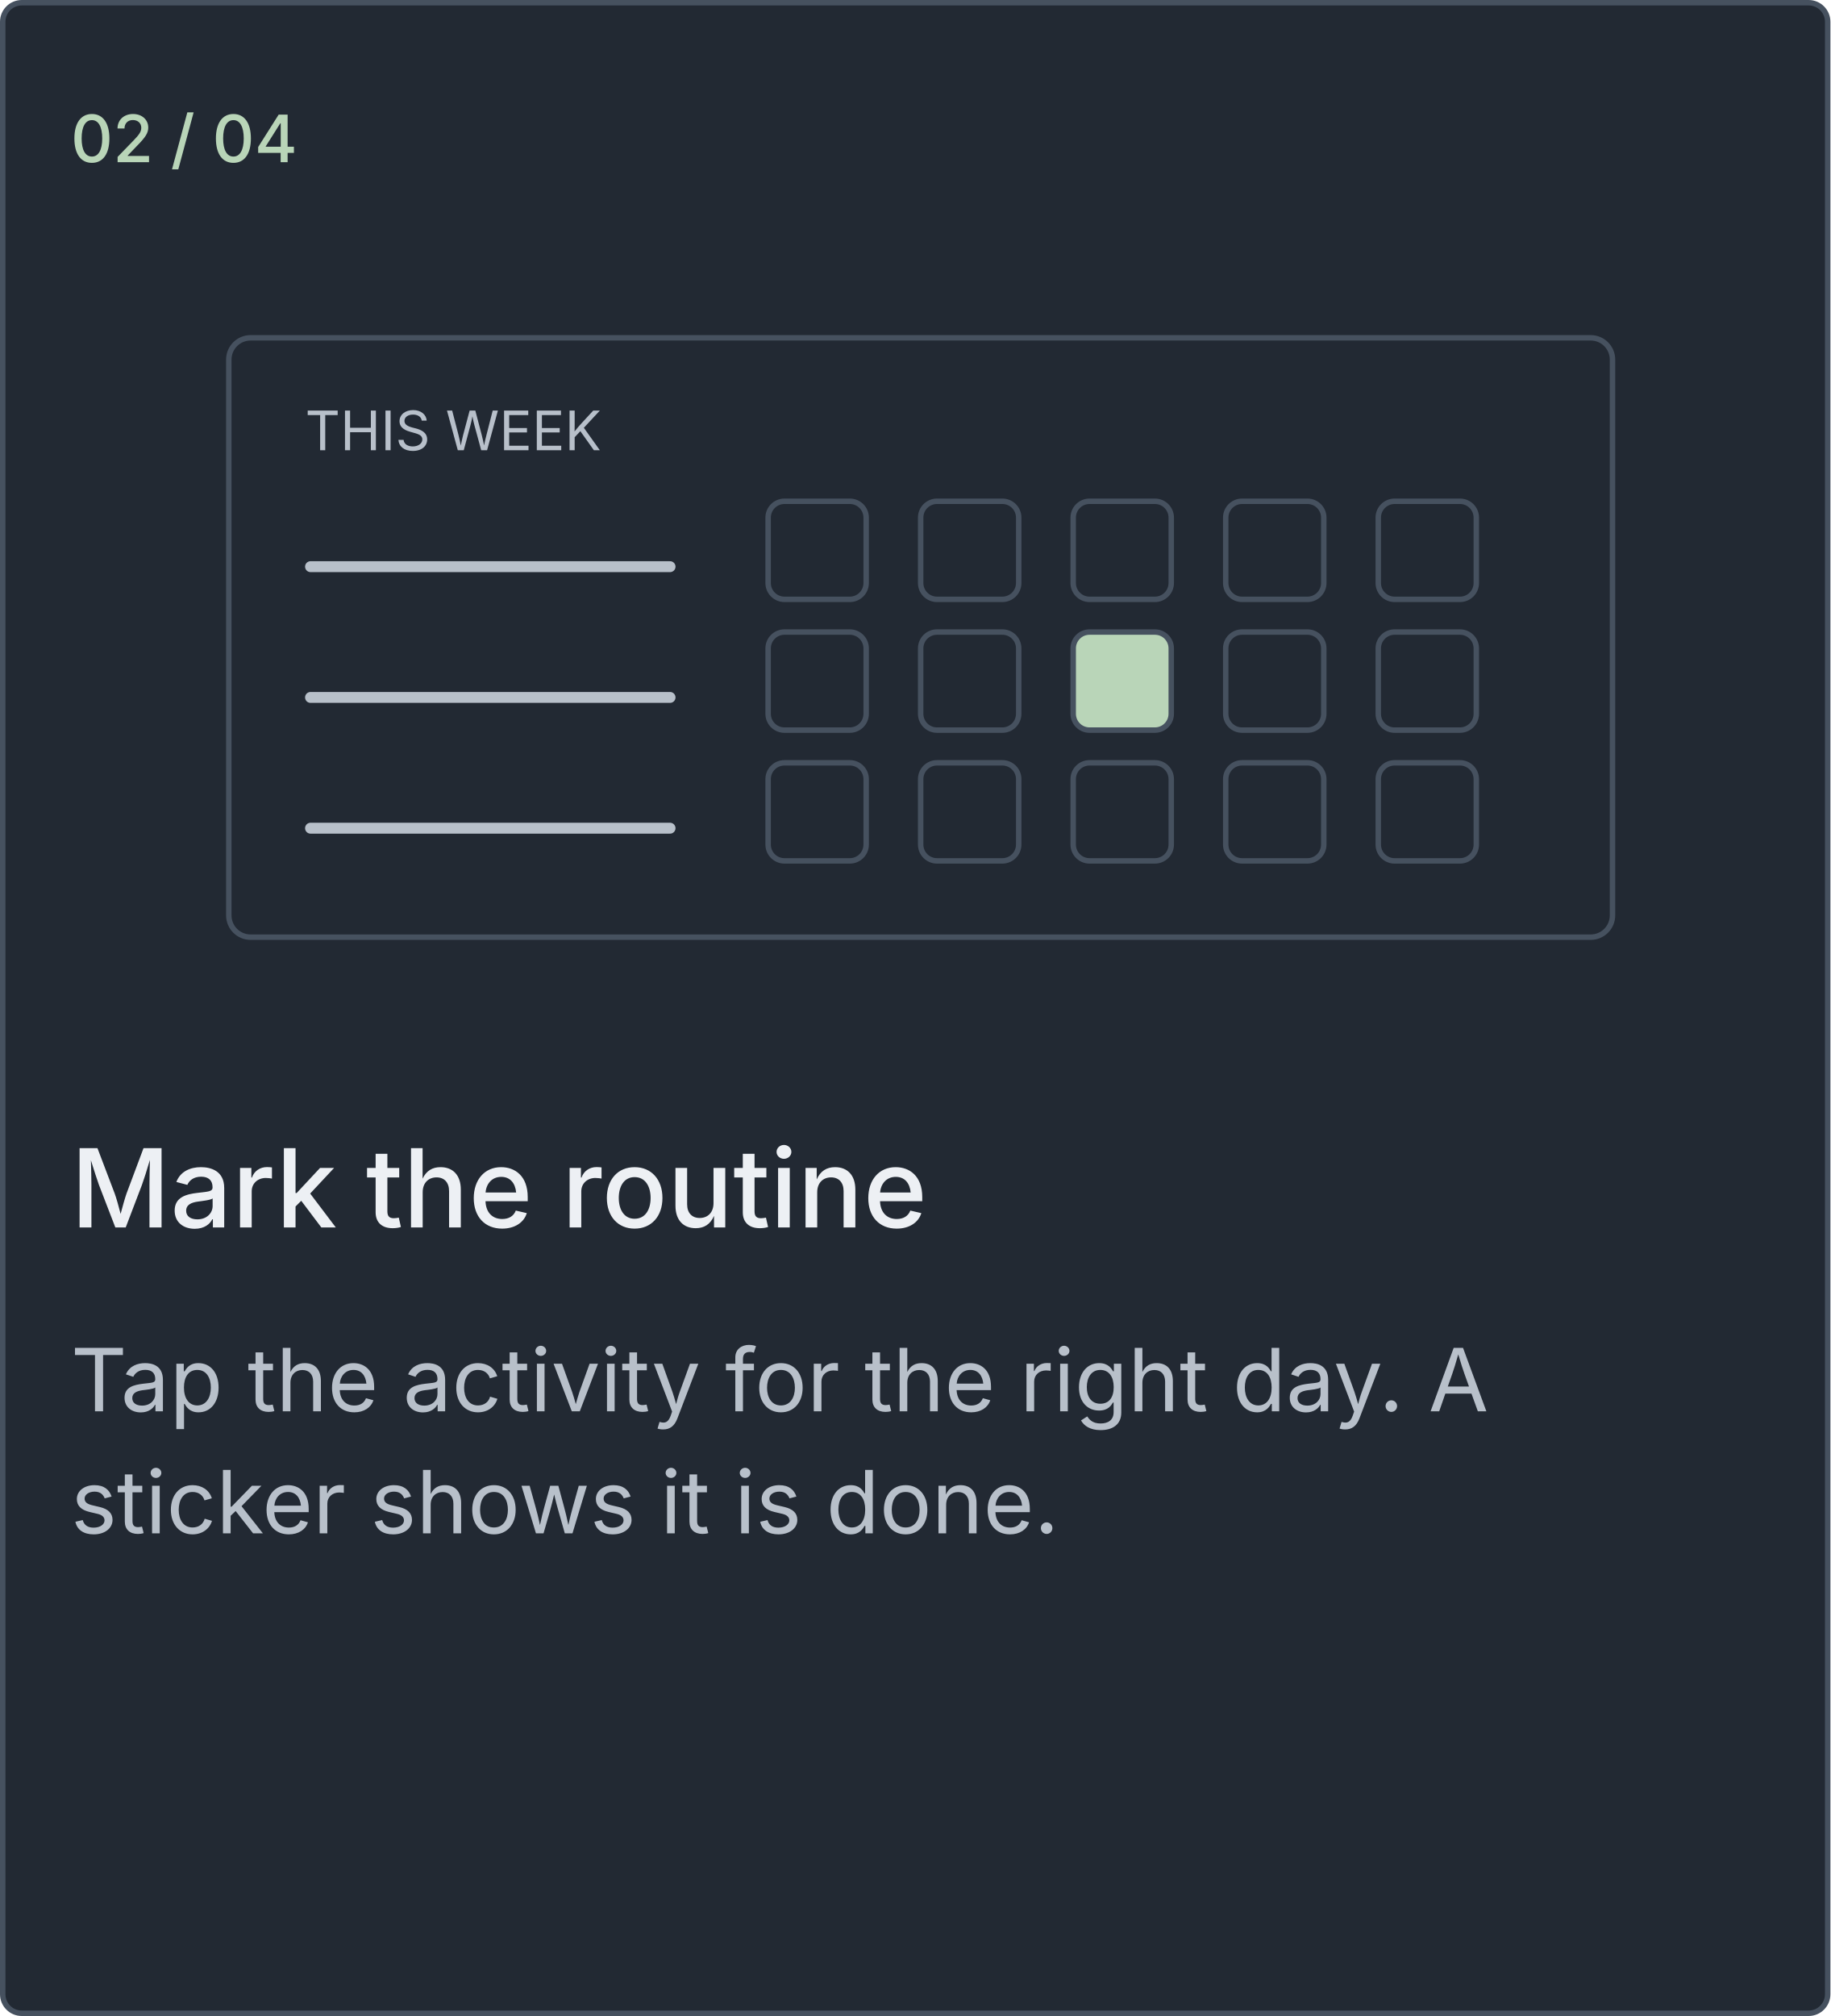
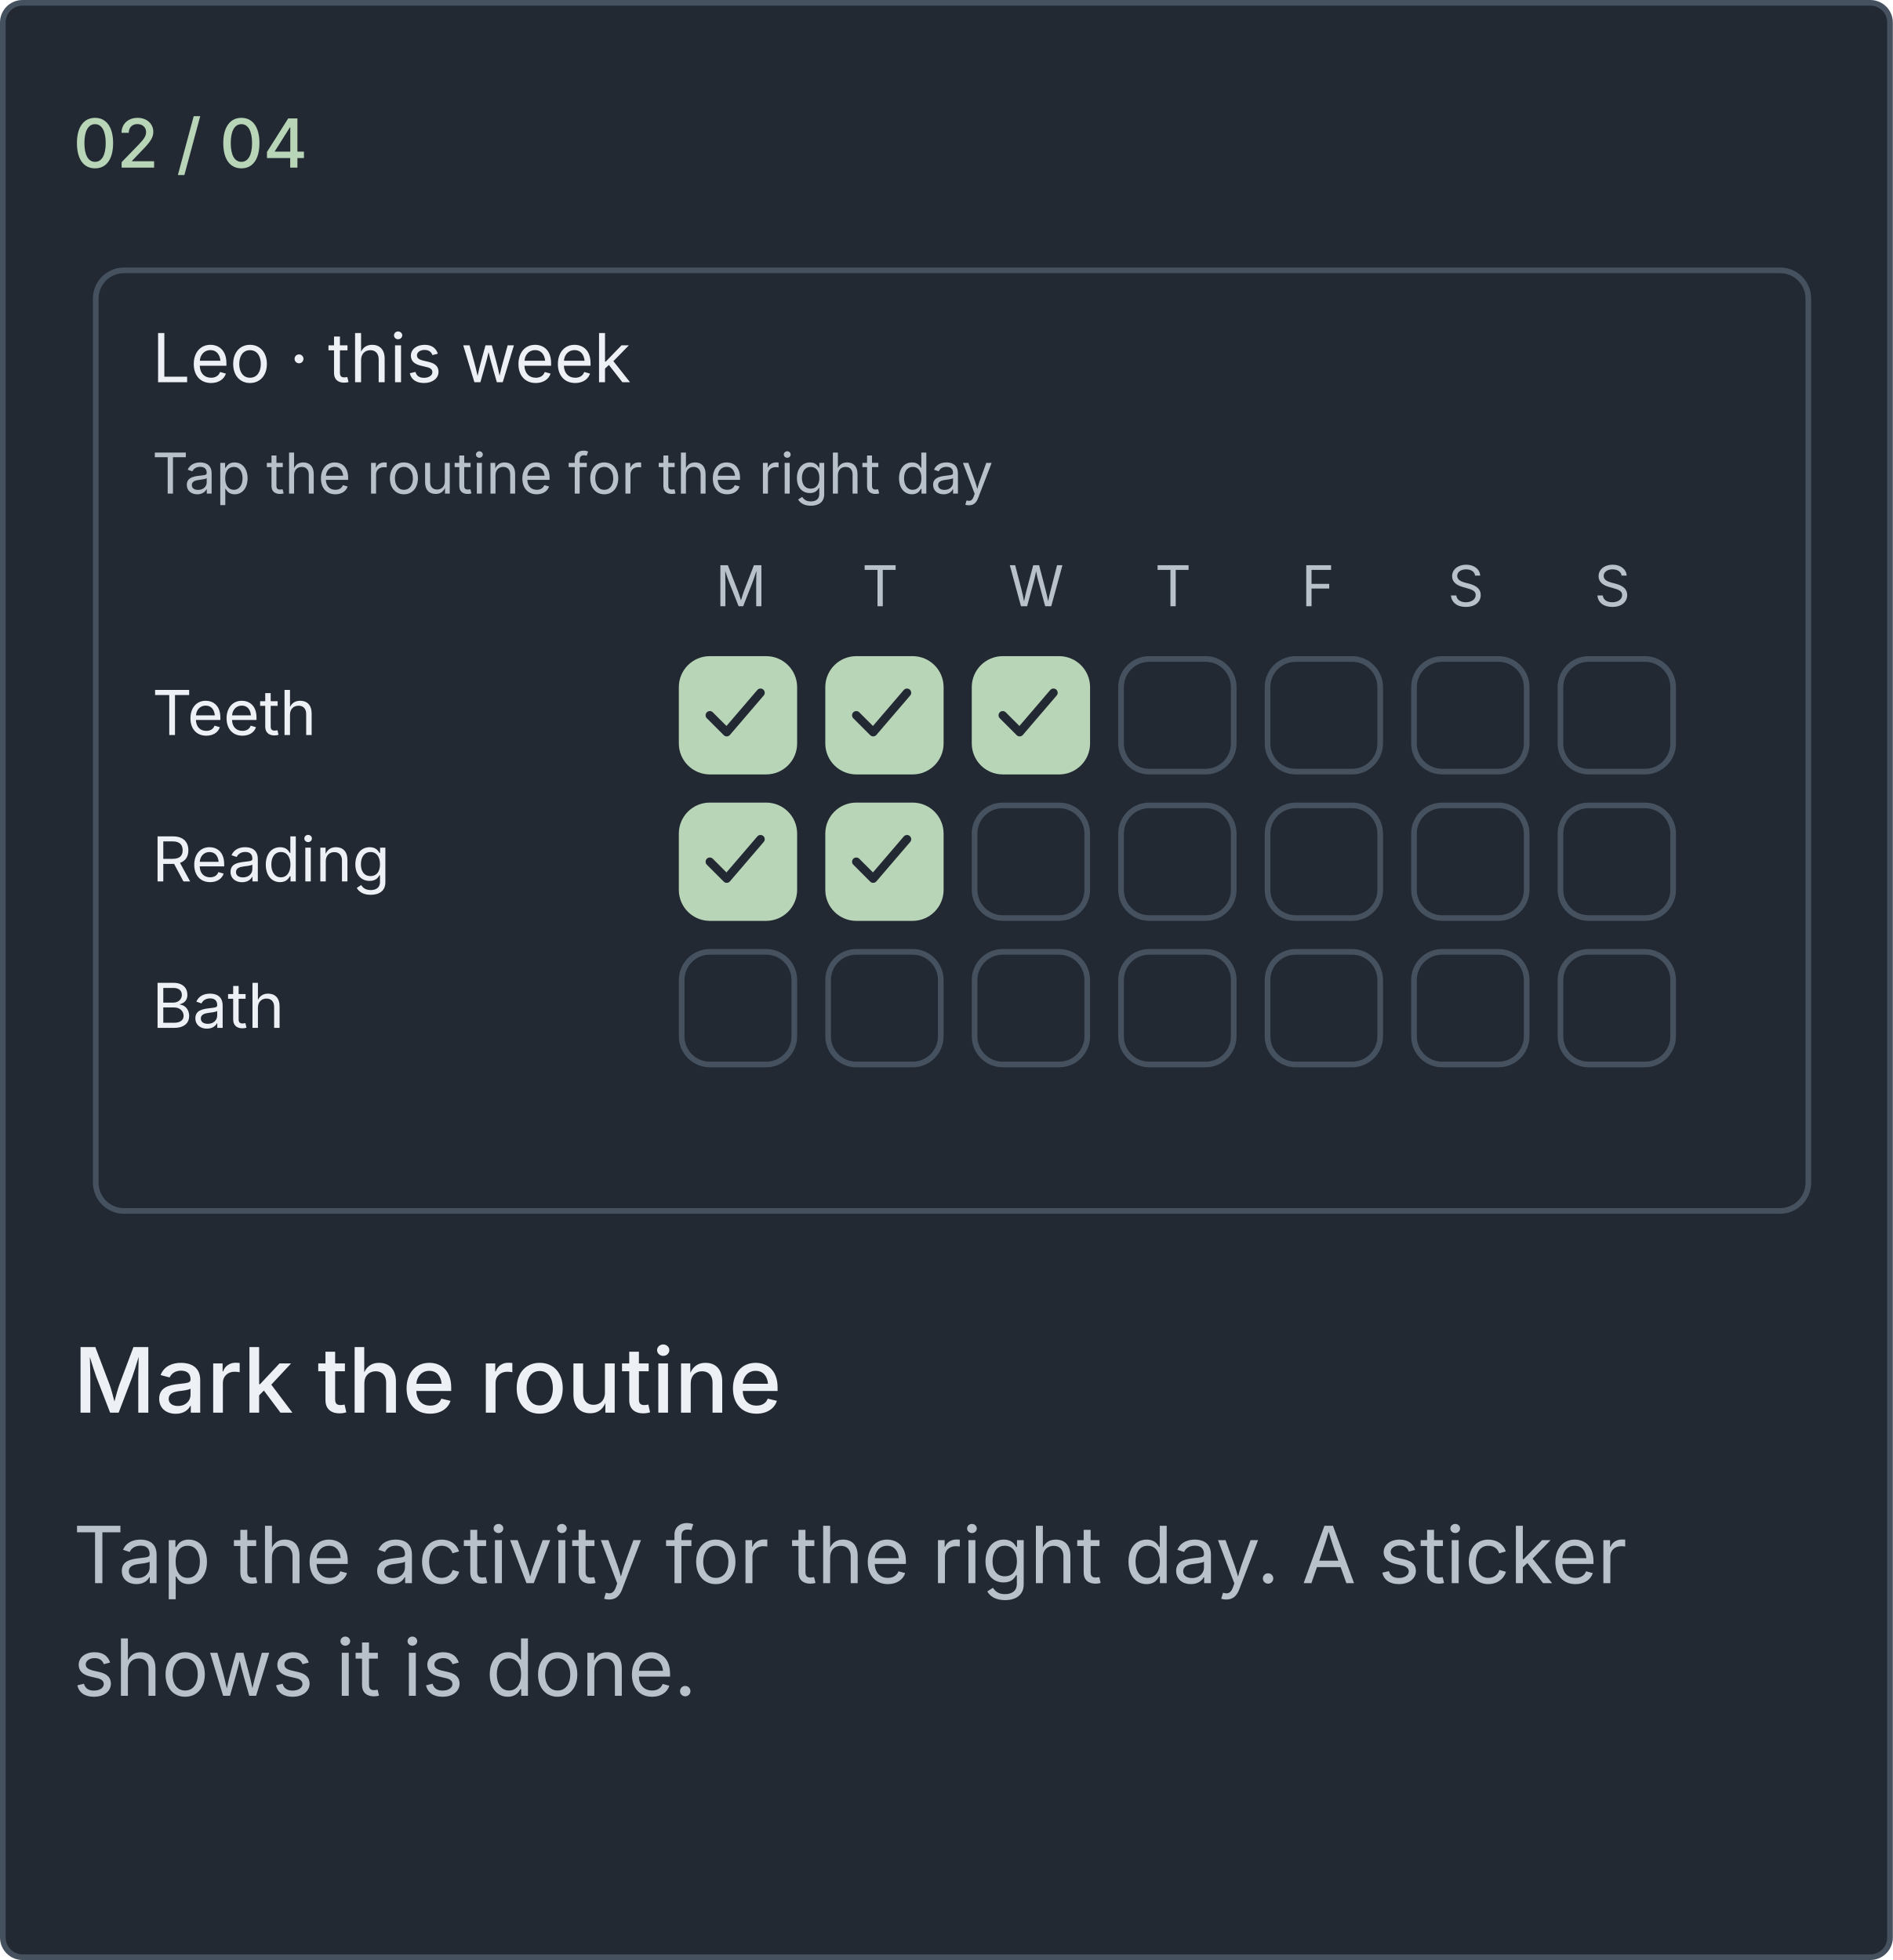
- <svg xmlns="http://www.w3.org/2000/svg" width="336" height="370" viewBox="0 0 336 370" fill="none">
-   <rect x="0.5" y="0.5" width="335" height="369" rx="3.5" fill="#222933" />
-   <rect x="0.5" y="0.5" width="335" height="369" rx="3.5" stroke="#46515F" />
+ <svg xmlns="http://www.w3.org/2000/svg" width="336" height="348" viewBox="0 0 336 348" fill="none">
+   <rect x="0.5" y="0.5" width="335" height="347" rx="3.5" fill="#222933" />
+   <rect x="0.5" y="0.5" width="335" height="347" rx="3.5" stroke="#46515F" />
  <text fill="#B9D5B8" style="white-space: pre" xml:space="preserve" font-family="Inter" font-size="12" font-weight="500" letter-spacing="0em">
    <tspan x="13" y="29.764">02 / 04</tspan>
  </text>
-   <path d="M292 62H46C43.791 62 42 63.791 42 66V168C42 170.209 43.791 172 46 172H292C294.209 172 296 170.209 296 168V66C296 63.791 294.209 62 292 62Z" fill="#222933" stroke="#46515F" />
+   <path d="M316 48H22C19.239 48 17 50.239 17 53V210C17 212.761 19.239 215 22 215H316C318.761 215 321 212.761 321 210V53C321 50.239 318.761 48 316 48Z" fill="#222933" stroke="#46515F" />
+   <text fill="#EDF0F4" style="white-space: pre" xml:space="preserve" font-family="Inter" font-size="12" letter-spacing="0em">
+     <tspan x="27" y="67.864">Leo · this week</tspan>
+   </text>
  <text fill="#B8C0CA" style="white-space: pre" xml:space="preserve" font-family="Inter" font-size="10" letter-spacing="0em">
-     <tspan x="56" y="82.636">THIS WEEK</tspan>
+     <tspan x="27" y="87.636">Tap the routine for the right day</tspan>
  </text>
-   <path d="M57 104H123" stroke="#B8C0CA" stroke-width="2" stroke-linecap="round" stroke-linejoin="round" />
-   <path d="M156 92H144C142.343 92 141 93.343 141 95V107C141 108.657 142.343 110 144 110H156C157.657 110 159 108.657 159 107V95C159 93.343 157.657 92 156 92Z" fill="#222933" stroke="#46515F" />
-   <path d="M184 92H172C170.343 92 169 93.343 169 95V107C169 108.657 170.343 110 172 110H184C185.657 110 187 108.657 187 107V95C187 93.343 185.657 92 184 92Z" fill="#222933" stroke="#46515F" />
-   <path d="M212 92H200C198.343 92 197 93.343 197 95V107C197 108.657 198.343 110 200 110H212C213.657 110 215 108.657 215 107V95C215 93.343 213.657 92 212 92Z" fill="#222933" stroke="#46515F" />
-   <path d="M240 92H228C226.343 92 225 93.343 225 95V107C225 108.657 226.343 110 228 110H240C241.657 110 243 108.657 243 107V95C243 93.343 241.657 92 240 92Z" fill="#222933" stroke="#46515F" />
-   <path d="M268 92H256C254.343 92 253 93.343 253 95V107C253 108.657 254.343 110 256 110H268C269.657 110 271 108.657 271 107V95C271 93.343 269.657 92 268 92Z" fill="#222933" stroke="#46515F" />
-   <path d="M57 128H123" stroke="#B8C0CA" stroke-width="2" stroke-linecap="round" stroke-linejoin="round" />
-   <path d="M156 116H144C142.343 116 141 117.343 141 119V131C141 132.657 142.343 134 144 134H156C157.657 134 159 132.657 159 131V119C159 117.343 157.657 116 156 116Z" fill="#222933" stroke="#46515F" />
-   <path d="M184 116H172C170.343 116 169 117.343 169 119V131C169 132.657 170.343 134 172 134H184C185.657 134 187 132.657 187 131V119C187 117.343 185.657 116 184 116Z" fill="#222933" stroke="#46515F" />
-   <path d="M212 116H200C198.343 116 197 117.343 197 119V131C197 132.657 198.343 134 200 134H212C213.657 134 215 132.657 215 131V119C215 117.343 213.657 116 212 116Z" fill="#B9D5B8" stroke="#46515F" />
-   <path d="M240 116H228C226.343 116 225 117.343 225 119V131C225 132.657 226.343 134 228 134H240C241.657 134 243 132.657 243 131V119C243 117.343 241.657 116 240 116Z" fill="#222933" stroke="#46515F" />
-   <path d="M268 116H256C254.343 116 253 117.343 253 119V131C253 132.657 254.343 134 256 134H268C269.657 134 271 132.657 271 131V119C271 117.343 269.657 116 268 116Z" fill="#222933" stroke="#46515F" />
-   <path d="M57 152H123" stroke="#B8C0CA" stroke-width="2" stroke-linecap="round" stroke-linejoin="round" />
-   <path d="M156 140H144C142.343 140 141 141.343 141 143V155C141 156.657 142.343 158 144 158H156C157.657 158 159 156.657 159 155V143C159 141.343 157.657 140 156 140Z" fill="#222933" stroke="#46515F" />
-   <path d="M184 140H172C170.343 140 169 141.343 169 143V155C169 156.657 170.343 158 172 158H184C185.657 158 187 156.657 187 155V143C187 141.343 185.657 140 184 140Z" fill="#222933" stroke="#46515F" />
-   <path d="M212 140H200C198.343 140 197 141.343 197 143V155C197 156.657 198.343 158 200 158H212C213.657 158 215 156.657 215 155V143C215 141.343 213.657 140 212 140Z" fill="#222933" stroke="#46515F" />
-   <path d="M240 140H228C226.343 140 225 141.343 225 143V155C225 156.657 226.343 158 228 158H240C241.657 158 243 156.657 243 155V143C243 141.343 241.657 140 240 140Z" fill="#222933" stroke="#46515F" />
-   <path d="M268 140H256C254.343 140 253 141.343 253 143V155C253 156.657 254.343 158 256 158H268C269.657 158 271 156.657 271 155V143C271 141.343 269.657 140 268 140Z" fill="#222933" stroke="#46515F" />
-   <path d="M201 123L205 127L213 118" stroke="#B9D5B8" stroke-width="2" stroke-linecap="round" stroke-linejoin="round" />
-   <text fill="#EDF0F4" style="white-space: pre" xml:space="preserve" font-family="Inter" font-size="20" font-weight="500" letter-spacing="0em">
-     <tspan x="13" y="225.273">Mark the routine</tspan>
+   <text fill="#B8C0CA" style="white-space: pre" xml:space="preserve" font-family="Inter" font-size="10" letter-spacing="0em">
+     <tspan x="127" y="107.636">M</tspan>
  </text>
-   <text fill="#B8C0CA" style="white-space: pre" xml:space="preserve" font-family="Inter" font-size="16" letter-spacing="0em">
-     <tspan x="13" y="259.018">Tap the activity for the right day. A </tspan>
-     <tspan x="13" y="281.418">sticker shows it is done.</tspan>
+   <text fill="#B8C0CA" style="white-space: pre" xml:space="preserve" font-family="Inter" font-size="10" letter-spacing="0em">
+     <tspan x="153" y="107.636">T</tspan>
+   </text>
+   <text fill="#B8C0CA" style="white-space: pre" xml:space="preserve" font-family="Inter" font-size="10" letter-spacing="0em">
+     <tspan x="179" y="107.636">W</tspan>
+   </text>
+   <text fill="#B8C0CA" style="white-space: pre" xml:space="preserve" font-family="Inter" font-size="10" letter-spacing="0em">
+     <tspan x="205" y="107.636">T</tspan>
+   </text>
+   <text fill="#B8C0CA" style="white-space: pre" xml:space="preserve" font-family="Inter" font-size="10" letter-spacing="0em">
+     <tspan x="231" y="107.636">F</tspan>
+   </text>
+   <text fill="#B8C0CA" style="white-space: pre" xml:space="preserve" font-family="Inter" font-size="10" letter-spacing="0em">
+     <tspan x="257" y="107.636">S</tspan>
+   </text>
+   <text fill="#B8C0CA" style="white-space: pre" xml:space="preserve" font-family="Inter" font-size="10" letter-spacing="0em">
+     <tspan x="283" y="107.636">S</tspan>
+   </text>
+   <text fill="#EDF0F4" style="white-space: pre" xml:space="preserve" font-family="Inter" font-size="11" letter-spacing="0em">
+     <tspan x="27" y="130.5">Teeth</tspan>
+   </text>
+   <path d="M136 117H126C123.239 117 121 119.239 121 122V132C121 134.761 123.239 137 126 137H136C138.761 137 141 134.761 141 132V122C141 119.239 138.761 117 136 117Z" fill="#B9D5B8" stroke="#B9D5B8" />
+   <path d="M126 127L129 130L135 123" stroke="#222933" stroke-width="1.5" stroke-linecap="round" stroke-linejoin="round" />
+   <path d="M162 117H152C149.239 117 147 119.239 147 122V132C147 134.761 149.239 137 152 137H162C164.761 137 167 134.761 167 132V122C167 119.239 164.761 117 162 117Z" fill="#B9D5B8" stroke="#B9D5B8" />
+   <path d="M152 127L155 130L161 123" stroke="#222933" stroke-width="1.5" stroke-linecap="round" stroke-linejoin="round" />
+   <path d="M188 117H178C175.239 117 173 119.239 173 122V132C173 134.761 175.239 137 178 137H188C190.761 137 193 134.761 193 132V122C193 119.239 190.761 117 188 117Z" fill="#B9D5B8" stroke="#B9D5B8" />
+   <path d="M178 127L181 130L187 123" stroke="#222933" stroke-width="1.5" stroke-linecap="round" stroke-linejoin="round" />
+   <path d="M214 117H204C201.239 117 199 119.239 199 122V132C199 134.761 201.239 137 204 137H214C216.761 137 219 134.761 219 132V122C219 119.239 216.761 117 214 117Z" fill="#222933" stroke="#46515F" />
+   <path d="M240 117H230C227.239 117 225 119.239 225 122V132C225 134.761 227.239 137 230 137H240C242.761 137 245 134.761 245 132V122C245 119.239 242.761 117 240 117Z" fill="#222933" stroke="#46515F" />
+   <path d="M266 117H256C253.239 117 251 119.239 251 122V132C251 134.761 253.239 137 256 137H266C268.761 137 271 134.761 271 132V122C271 119.239 268.761 117 266 117Z" fill="#222933" stroke="#46515F" />
+   <path d="M292 117H282C279.239 117 277 119.239 277 122V132C277 134.761 279.239 137 282 137H292C294.761 137 297 134.761 297 132V122C297 119.239 294.761 117 292 117Z" fill="#222933" stroke="#46515F" />
+   <text fill="#EDF0F4" style="white-space: pre" xml:space="preserve" font-family="Inter" font-size="11" letter-spacing="0em">
+     <tspan x="27" y="156.5">Reading</tspan>
+   </text>
+   <path d="M136 143H126C123.239 143 121 145.239 121 148V158C121 160.761 123.239 163 126 163H136C138.761 163 141 160.761 141 158V148C141 145.239 138.761 143 136 143Z" fill="#B9D5B8" stroke="#B9D5B8" />
+   <path d="M126 153L129 156L135 149" stroke="#222933" stroke-width="1.5" stroke-linecap="round" stroke-linejoin="round" />
+   <path d="M162 143H152C149.239 143 147 145.239 147 148V158C147 160.761 149.239 163 152 163H162C164.761 163 167 160.761 167 158V148C167 145.239 164.761 143 162 143Z" fill="#B9D5B8" stroke="#B9D5B8" />
+   <path d="M152 153L155 156L161 149" stroke="#222933" stroke-width="1.5" stroke-linecap="round" stroke-linejoin="round" />
+   <path d="M188 143H178C175.239 143 173 145.239 173 148V158C173 160.761 175.239 163 178 163H188C190.761 163 193 160.761 193 158V148C193 145.239 190.761 143 188 143Z" fill="#222933" stroke="#46515F" />
+   <path d="M214 143H204C201.239 143 199 145.239 199 148V158C199 160.761 201.239 163 204 163H214C216.761 163 219 160.761 219 158V148C219 145.239 216.761 143 214 143Z" fill="#222933" stroke="#46515F" />
+   <path d="M240 143H230C227.239 143 225 145.239 225 148V158C225 160.761 227.239 163 230 163H240C242.761 163 245 160.761 245 158V148C245 145.239 242.761 143 240 143Z" fill="#222933" stroke="#46515F" />
+   <path d="M266 143H256C253.239 143 251 145.239 251 148V158C251 160.761 253.239 163 256 163H266C268.761 163 271 160.761 271 158V148C271 145.239 268.761 143 266 143Z" fill="#222933" stroke="#46515F" />
+   <path d="M292 143H282C279.239 143 277 145.239 277 148V158C277 160.761 279.239 163 282 163H292C294.761 163 297 160.761 297 158V148C297 145.239 294.761 143 292 143Z" fill="#222933" stroke="#46515F" />
+   <text fill="#EDF0F4" style="white-space: pre" xml:space="preserve" font-family="Inter" font-size="11" letter-spacing="0em">
+     <tspan x="27" y="182.5">Bath</tspan>
+   </text>
+   <path d="M136 169H126C123.239 169 121 171.239 121 174V184C121 186.761 123.239 189 126 189H136C138.761 189 141 186.761 141 184V174C141 171.239 138.761 169 136 169Z" fill="#222933" stroke="#46515F" />
+   <path d="M162 169H152C149.239 169 147 171.239 147 174V184C147 186.761 149.239 189 152 189H162C164.761 189 167 186.761 167 184V174C167 171.239 164.761 169 162 169Z" fill="#222933" stroke="#46515F" />
+   <path d="M188 169H178C175.239 169 173 171.239 173 174V184C173 186.761 175.239 189 178 189H188C190.761 189 193 186.761 193 184V174C193 171.239 190.761 169 188 169Z" fill="#222933" stroke="#46515F" />
+   <path d="M214 169H204C201.239 169 199 171.239 199 174V184C199 186.761 201.239 189 204 189H214C216.761 189 219 186.761 219 184V174C219 171.239 216.761 169 214 169Z" fill="#222933" stroke="#46515F" />
+   <path d="M240 169H230C227.239 169 225 171.239 225 174V184C225 186.761 227.239 189 230 189H240C242.761 189 245 186.761 245 184V174C245 171.239 242.761 169 240 169Z" fill="#222933" stroke="#46515F" />
+   <path d="M266 169H256C253.239 169 251 171.239 251 174V184C251 186.761 253.239 189 256 189H266C268.761 189 271 186.761 271 184V174C271 171.239 268.761 169 266 169Z" fill="#222933" stroke="#46515F" />
+   <path d="M292 169H282C279.239 169 277 171.239 277 174V184C277 186.761 279.239 189 282 189H292C294.761 189 297 186.761 297 184V174C297 171.239 294.761 169 292 169Z" fill="#222933" stroke="#46515F" />
+   <text fill="#EDF0F4" style="white-space: pre" xml:space="preserve" font-family="Inter" font-size="16" font-weight="500" letter-spacing="0em">
+     <tspan x="13" y="250.818">Mark the routine</tspan>
+   </text>
+   <text fill="#B8C0CA" style="white-space: pre" xml:space="preserve" font-family="Inter" font-size="14" letter-spacing="0em">
+     <tspan x="13" y="281.091">Tap the activity for the right day. A sticker </tspan>
+     <tspan x="13" y="301.091">shows it is done.</tspan>
  </text>
</svg>
